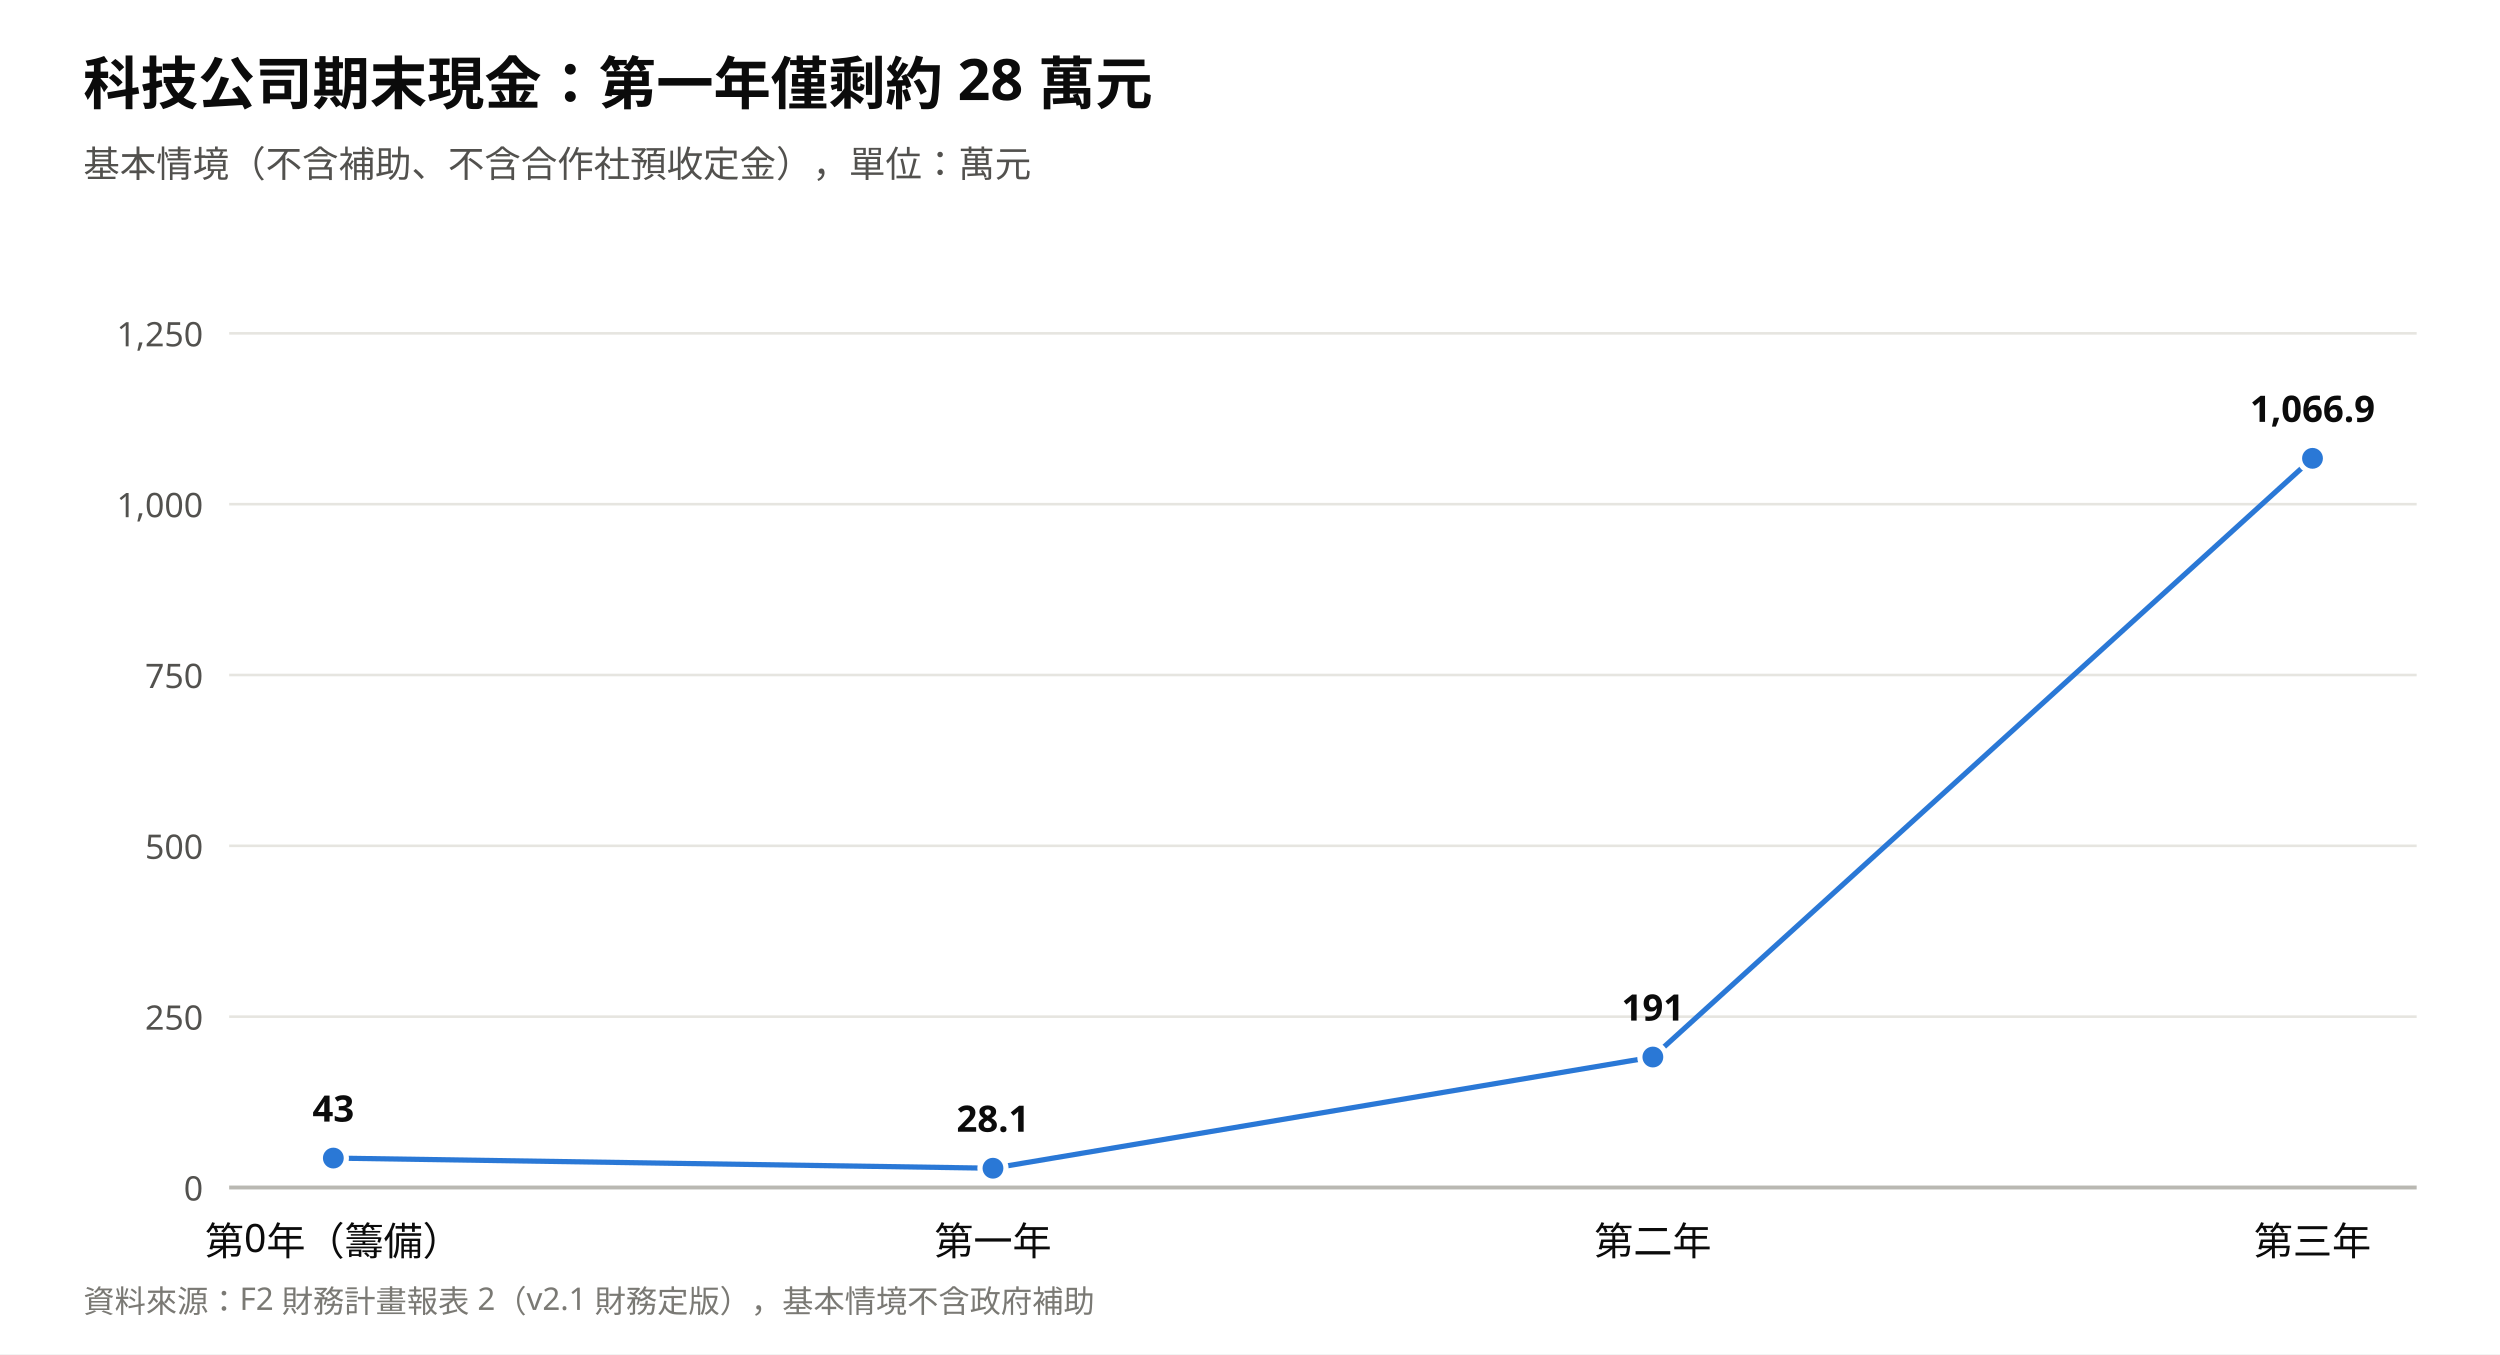
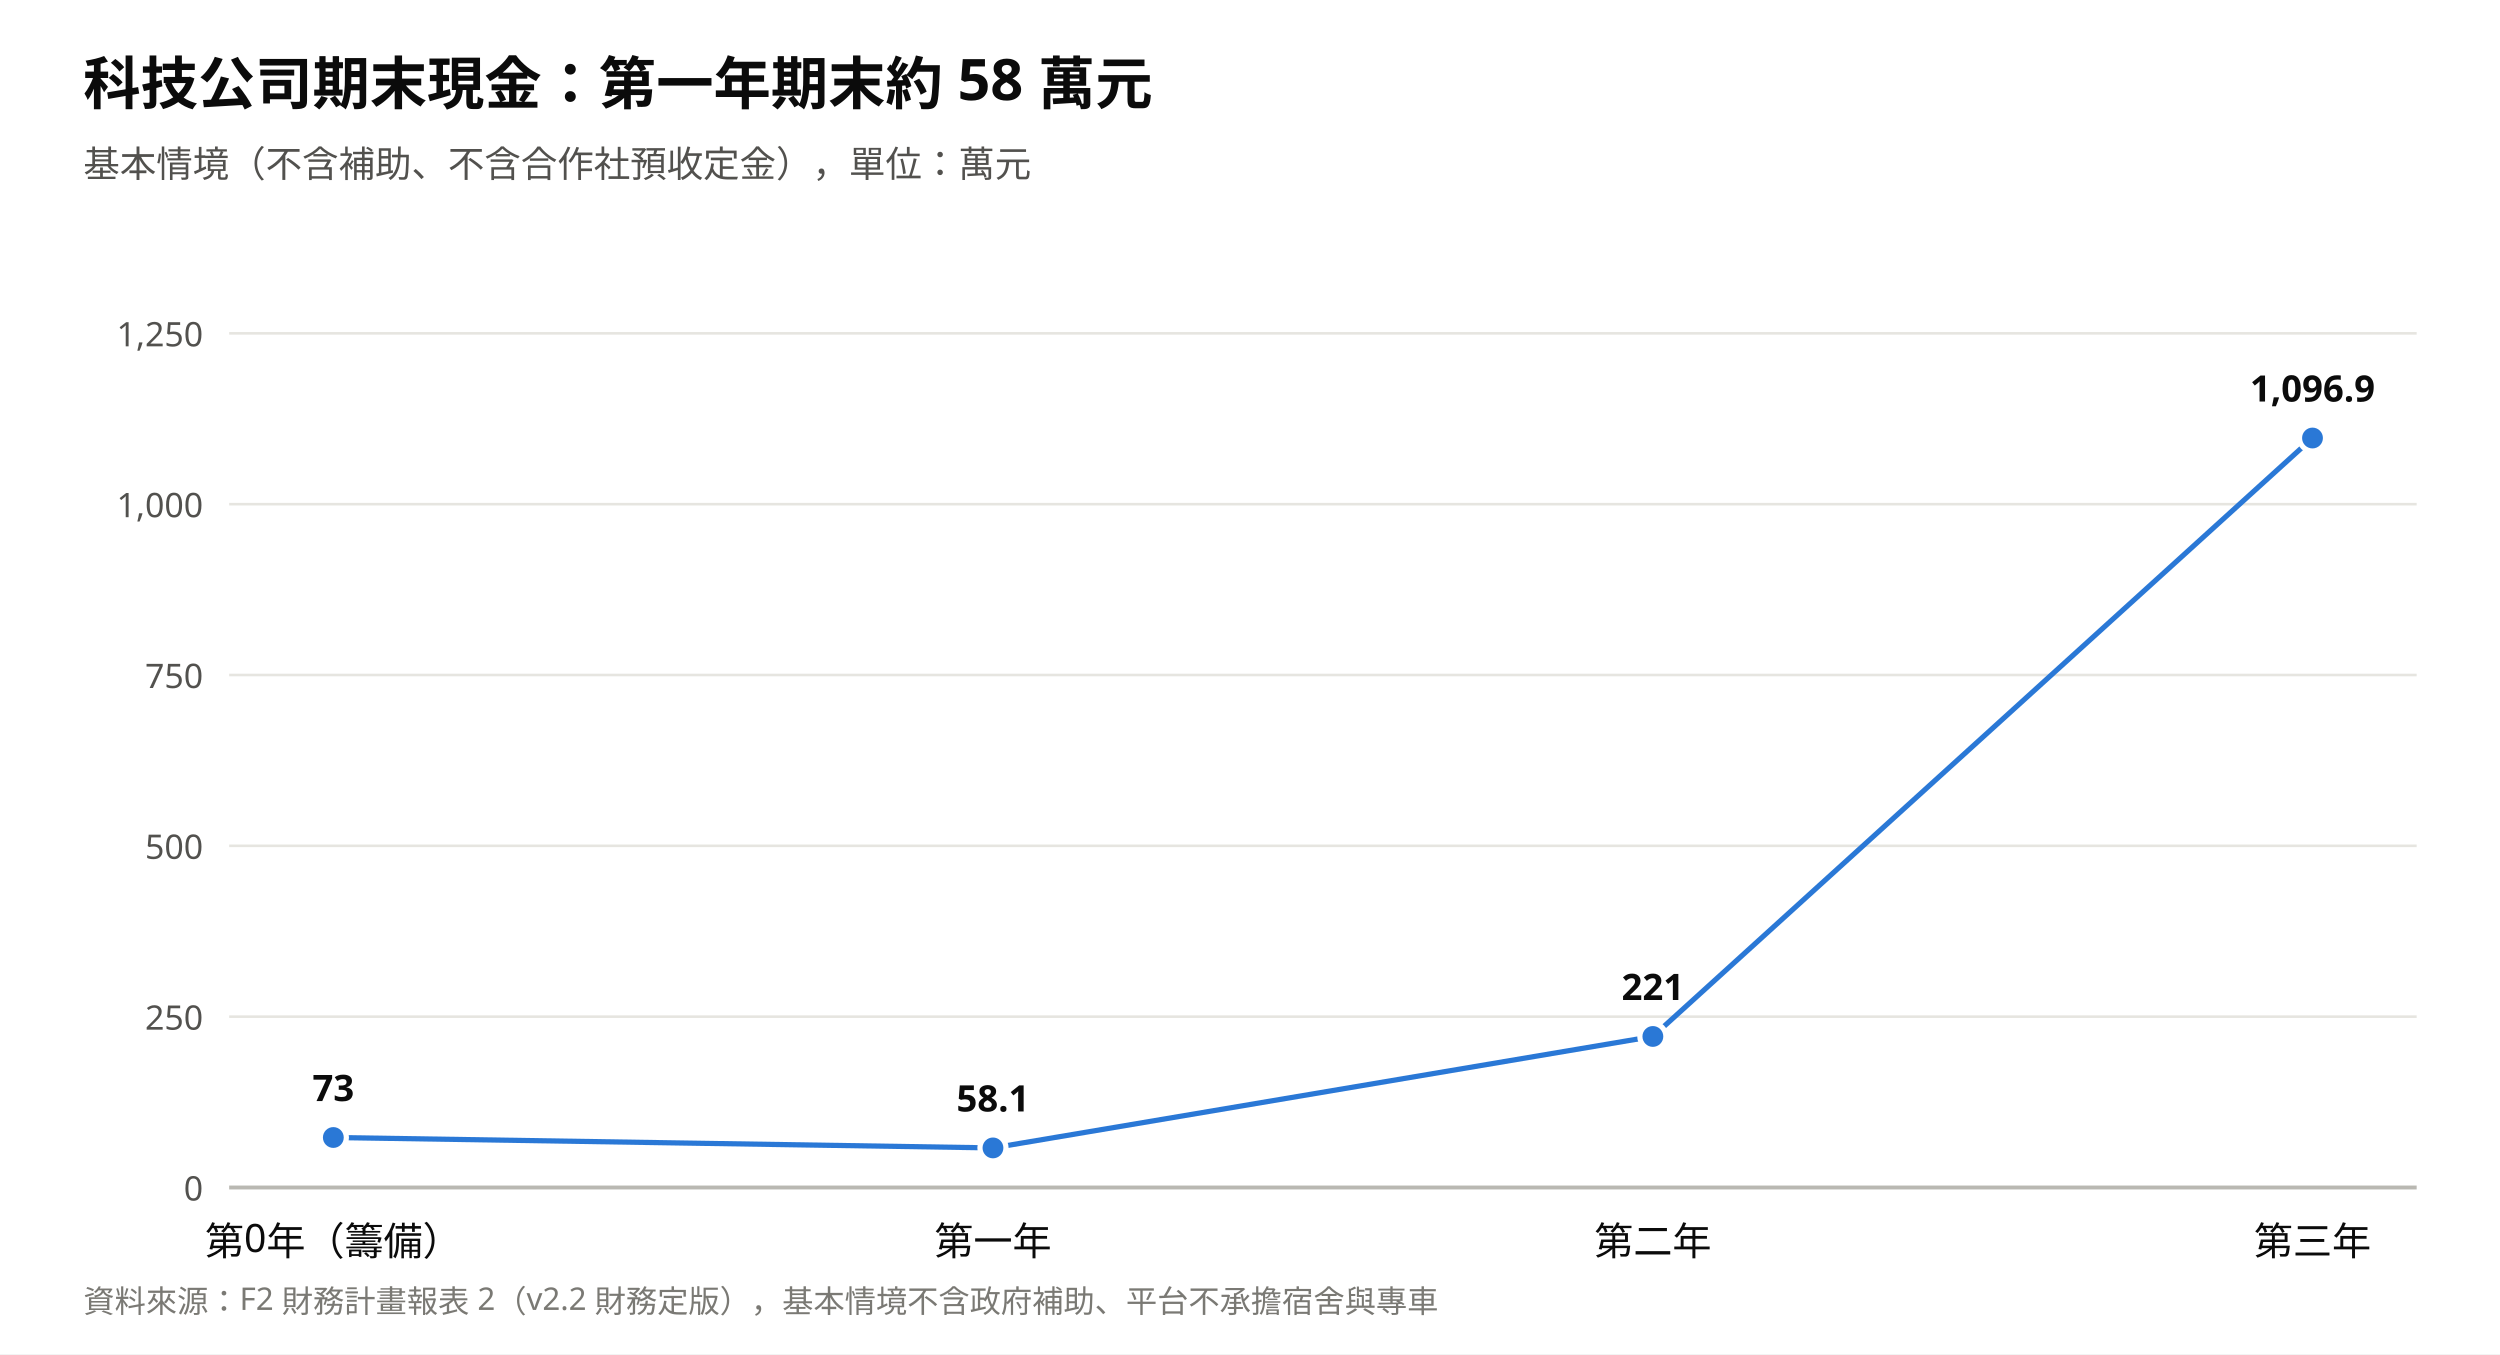
<svg xmlns="http://www.w3.org/2000/svg" width="960" height="520" viewBox="0 0 960 520" font-family="Microsoft JhengHei, PingFang TC, Noto Sans TC, sans-serif">
  <rect width="960" height="520" fill="#ffffff" />
-   <text x="32" y="40" font-size="22" font-weight="700" fill="#0b0b0b">科技公司期末現金：第一年僅剩約 28 萬元</text>
+   <text x="32" y="40" font-size="22" font-weight="700" fill="#0b0b0b">科技公司期末現金：第一年期末約 58 萬元</text>
  <text x="32" y="68" font-size="14" fill="#52514e">基本情境（不含補助、不含合作社預收定金），單位：萬元</text>
  <line x1="88" x2="928" y1="456.0" y2="456.0" stroke="#b9b8b2" stroke-width="1.5" />
  <text x="78" y="461.0" font-size="13" fill="#52514e" text-anchor="end">0</text>
  <line x1="88" x2="928" y1="390.4" y2="390.4" stroke="#e6e5e0" stroke-width="1" />
  <text x="78" y="395.4" font-size="13" fill="#52514e" text-anchor="end">250</text>
  <line x1="88" x2="928" y1="324.8" y2="324.8" stroke="#e6e5e0" stroke-width="1" />
  <text x="78" y="329.8" font-size="13" fill="#52514e" text-anchor="end">500</text>
  <line x1="88" x2="928" y1="259.2" y2="259.2" stroke="#e6e5e0" stroke-width="1" />
  <text x="78" y="264.2" font-size="13" fill="#52514e" text-anchor="end">750</text>
  <line x1="88" x2="928" y1="193.6" y2="193.6" stroke="#e6e5e0" stroke-width="1" />
  <text x="78" y="198.6" font-size="13" fill="#52514e" text-anchor="end">1,000</text>
  <line x1="88" x2="928" y1="128.0" y2="128.0" stroke="#e6e5e0" stroke-width="1" />
  <text x="78" y="133.0" font-size="13" fill="#52514e" text-anchor="end">1,250</text>
-   <polyline points="128.0,444.7 381.3,448.6 634.7,405.9 888.0,176.0" fill="none" stroke="#2a78d6" stroke-width="2" stroke-linejoin="round" />
-   <circle cx="128.0" cy="444.7" r="5" fill="#2a78d6" stroke="#ffffff" stroke-width="2" />
-   <text x="128.0" y="430.7" font-size="14" font-weight="700" fill="#0b0b0b" text-anchor="middle">43</text>
+   <polyline points="128.0,436.8 381.3,440.8 634.7,398.0 888.0,168.2" fill="none" stroke="#2a78d6" stroke-width="2" stroke-linejoin="round" />
+   <circle cx="128.0" cy="436.8" r="5" fill="#2a78d6" stroke="#ffffff" stroke-width="2" />
+   <text x="128.0" y="422.8" font-size="14" font-weight="700" fill="#0b0b0b" text-anchor="middle">73</text>
  <text x="128.0" y="482" font-size="15" fill="#0b0b0b" text-anchor="middle">第0年（籌備）</text>
-   <circle cx="381.3" cy="448.6" r="5" fill="#2a78d6" stroke="#ffffff" stroke-width="2" />
-   <text x="381.3" y="434.6" font-size="14" font-weight="700" fill="#0b0b0b" text-anchor="middle">28.1</text>
+   <circle cx="381.3" cy="440.8" r="5" fill="#2a78d6" stroke="#ffffff" stroke-width="2" />
+   <text x="381.3" y="426.8" font-size="14" font-weight="700" fill="#0b0b0b" text-anchor="middle">58.1</text>
  <text x="381.3" y="482" font-size="15" fill="#0b0b0b" text-anchor="middle">第一年</text>
-   <circle cx="634.7" cy="405.9" r="5" fill="#2a78d6" stroke="#ffffff" stroke-width="2" />
-   <text x="634.7" y="391.9" font-size="14" font-weight="700" fill="#0b0b0b" text-anchor="middle">191</text>
+   <circle cx="634.7" cy="398.0" r="5" fill="#2a78d6" stroke="#ffffff" stroke-width="2" />
+   <text x="634.7" y="384.0" font-size="14" font-weight="700" fill="#0b0b0b" text-anchor="middle">221</text>
  <text x="634.7" y="482" font-size="15" fill="#0b0b0b" text-anchor="middle">第二年</text>
-   <circle cx="888.0" cy="176.0" r="5" fill="#2a78d6" stroke="#ffffff" stroke-width="2" />
-   <text x="888.0" y="162.0" font-size="14" font-weight="700" fill="#0b0b0b" text-anchor="middle">1,066.9</text>
+   <circle cx="888.0" cy="168.2" r="5" fill="#2a78d6" stroke="#ffffff" stroke-width="2" />
+   <text x="888.0" y="154.2" font-size="14" font-weight="700" fill="#0b0b0b" text-anchor="middle">1,096.9</text>
  <text x="888.0" y="482" font-size="15" fill="#0b0b0b" text-anchor="middle">第三年</text>
-   <text x="32" y="504" font-size="12" fill="#7a7974">資料來源：F2 財務計畫報表 2（v2.1 財務定版），基本情境不含政府補助</text>
+   <text x="32" y="504" font-size="12" fill="#7a7974">資料來源：F2 財務計畫報表 2（v2.2 財務定版），基本情境不含政府補助、平台不承擔宿舍與專車</text>
</svg>
